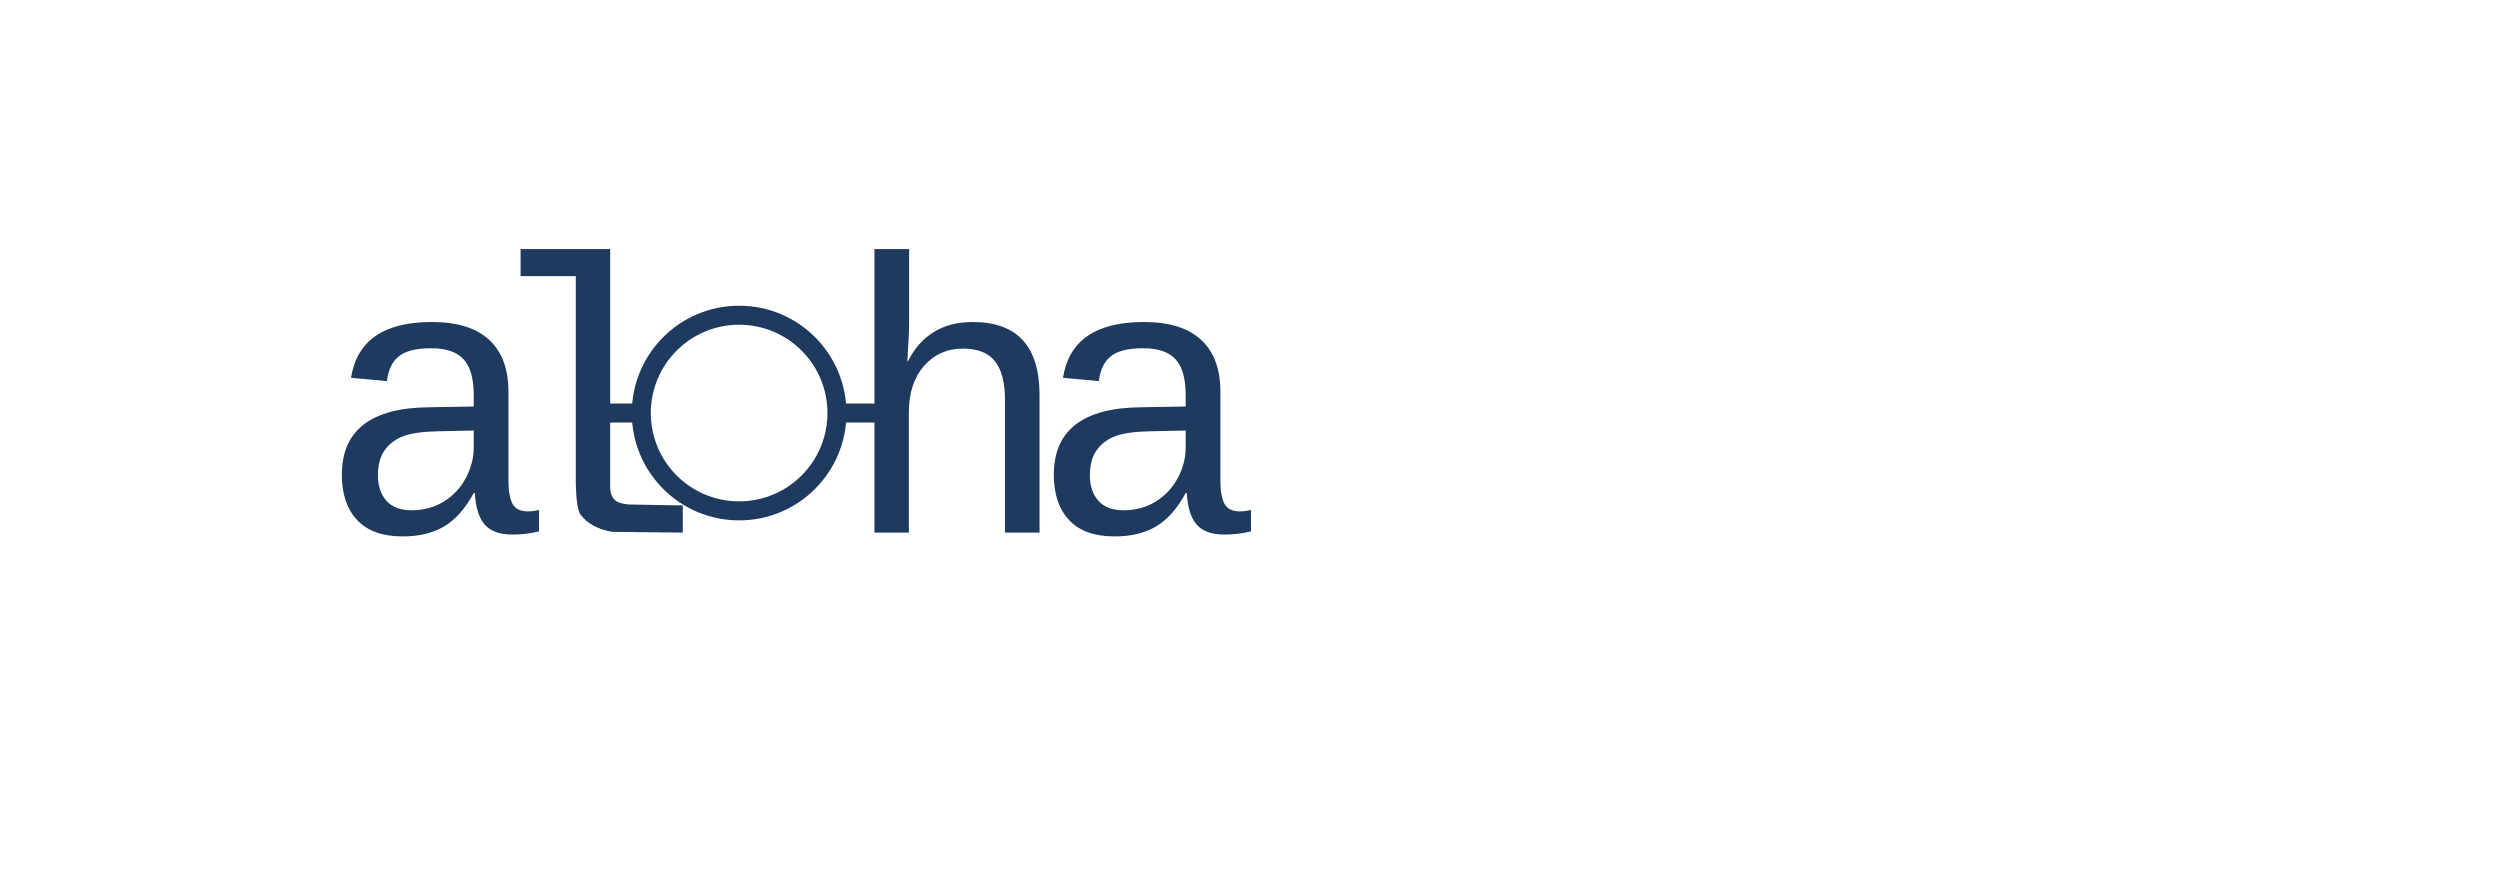
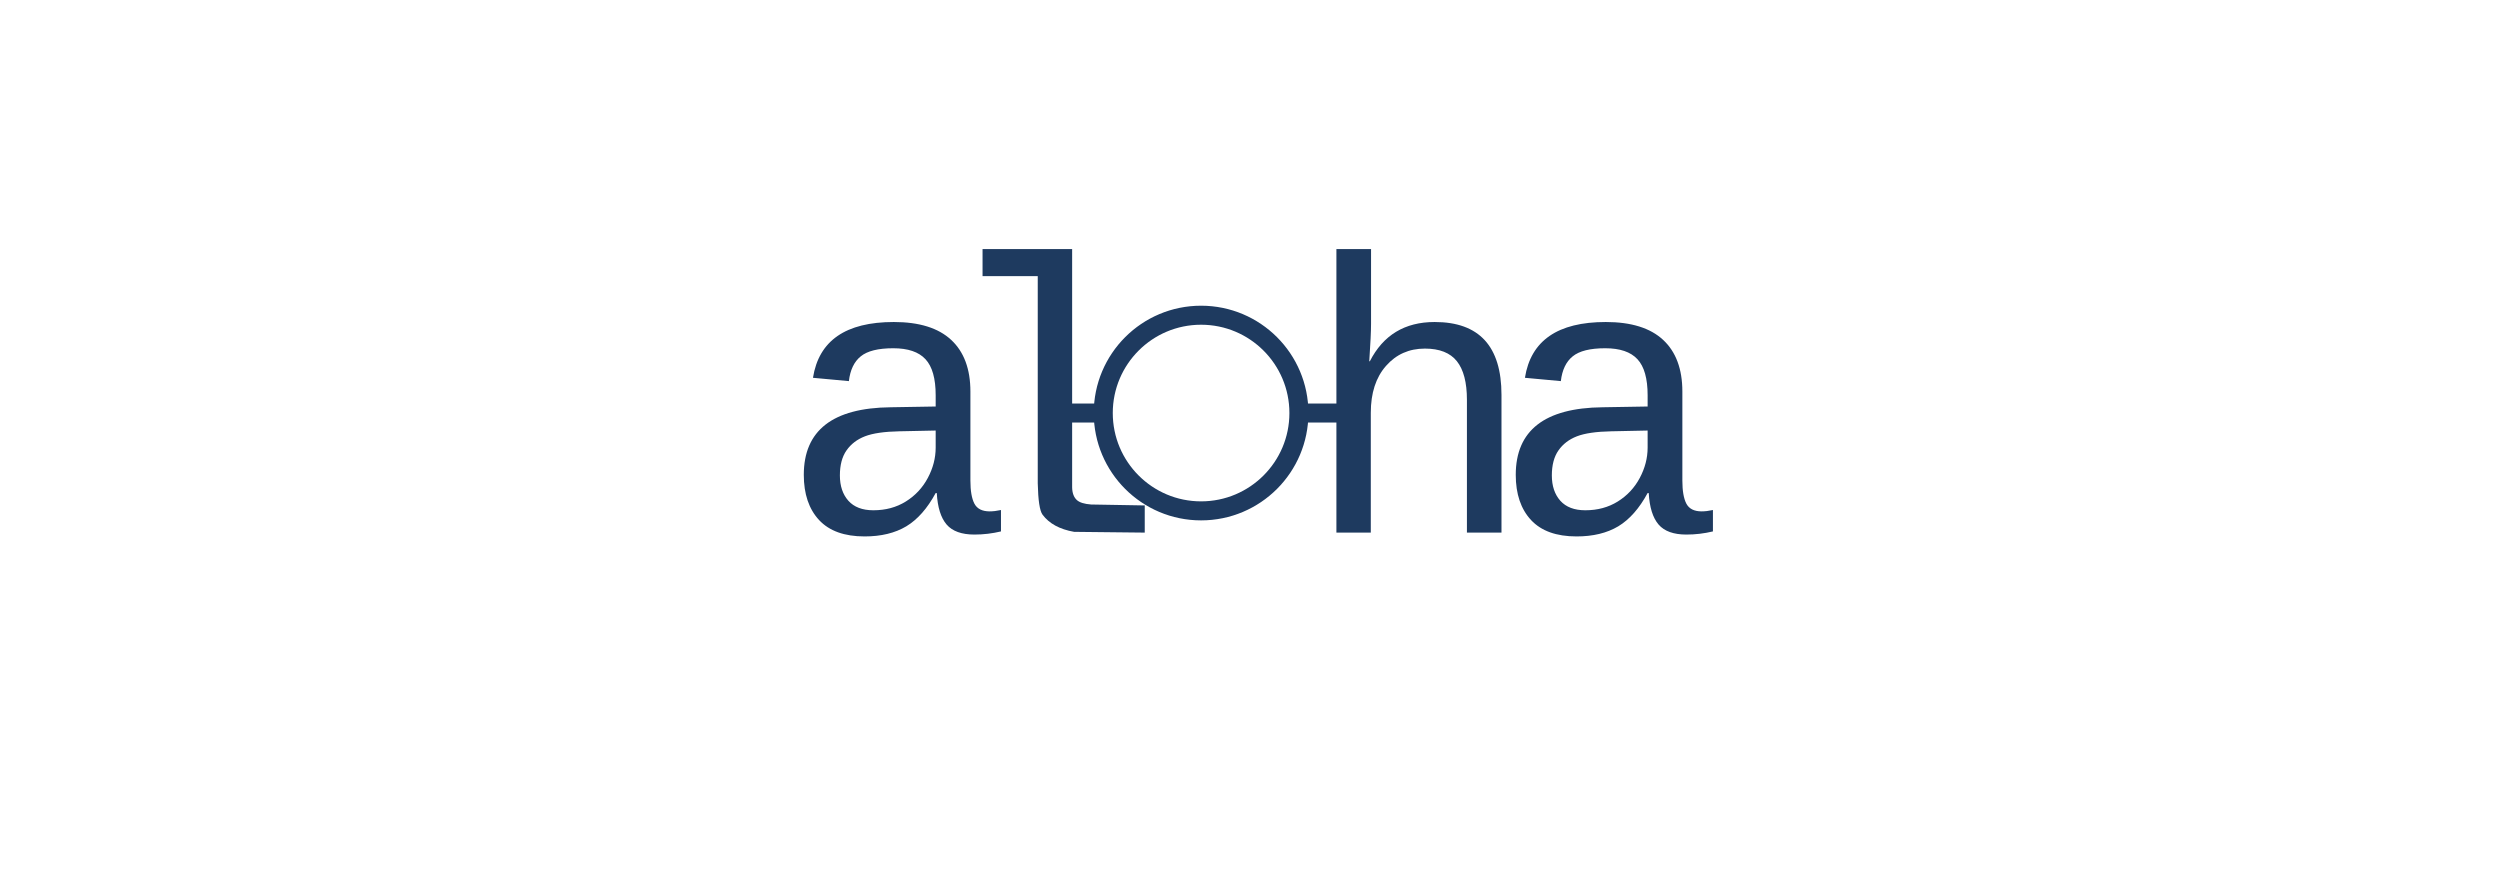
<svg xmlns="http://www.w3.org/2000/svg" viewBox="0 0 460 160" role="img" aria-labelledby="title desc">
  <style>
    .mark {
      fill: none;
      stroke: #1e3a5f;
      stroke-width: 3.5;
      stroke-linecap: round;
    }
    .letter {
      font-family: ui-monospace, SFMono-Regular, Menlo, Monaco, Consolas, "Liberation Mono", "Courier New", monospace;
      font-size: 72px;
      font-weight: 500;
      fill: #1e3a5f;
    }
  </style>
-   <text x="80" y="98" text-anchor="middle" class="letter">a</text>
-   <text x="108" y="98" text-anchor="middle" class="letter">l</text>
-   <g transform="translate(136, 76)">
+   <text x="165" y="98" text-anchor="middle" class="letter">a</text>
+   <text x="193" y="98" text-anchor="middle" class="letter">l</text>
+   <g transform="translate(221, 76)">
    <circle r="18" class="mark" />
    <line x1="-26" y1="0" x2="-19" y2="0" class="mark" />
    <line x1="19" y1="0" x2="26" y2="0" class="mark" />
  </g>
-   <text x="176" y="98" text-anchor="middle" class="letter">h</text>
-   <text x="211" y="98" text-anchor="middle" class="letter">a</text>
+   <text x="261" y="98" text-anchor="middle" class="letter">h</text>
+   <text x="296" y="98" text-anchor="middle" class="letter">a</text>
</svg>
